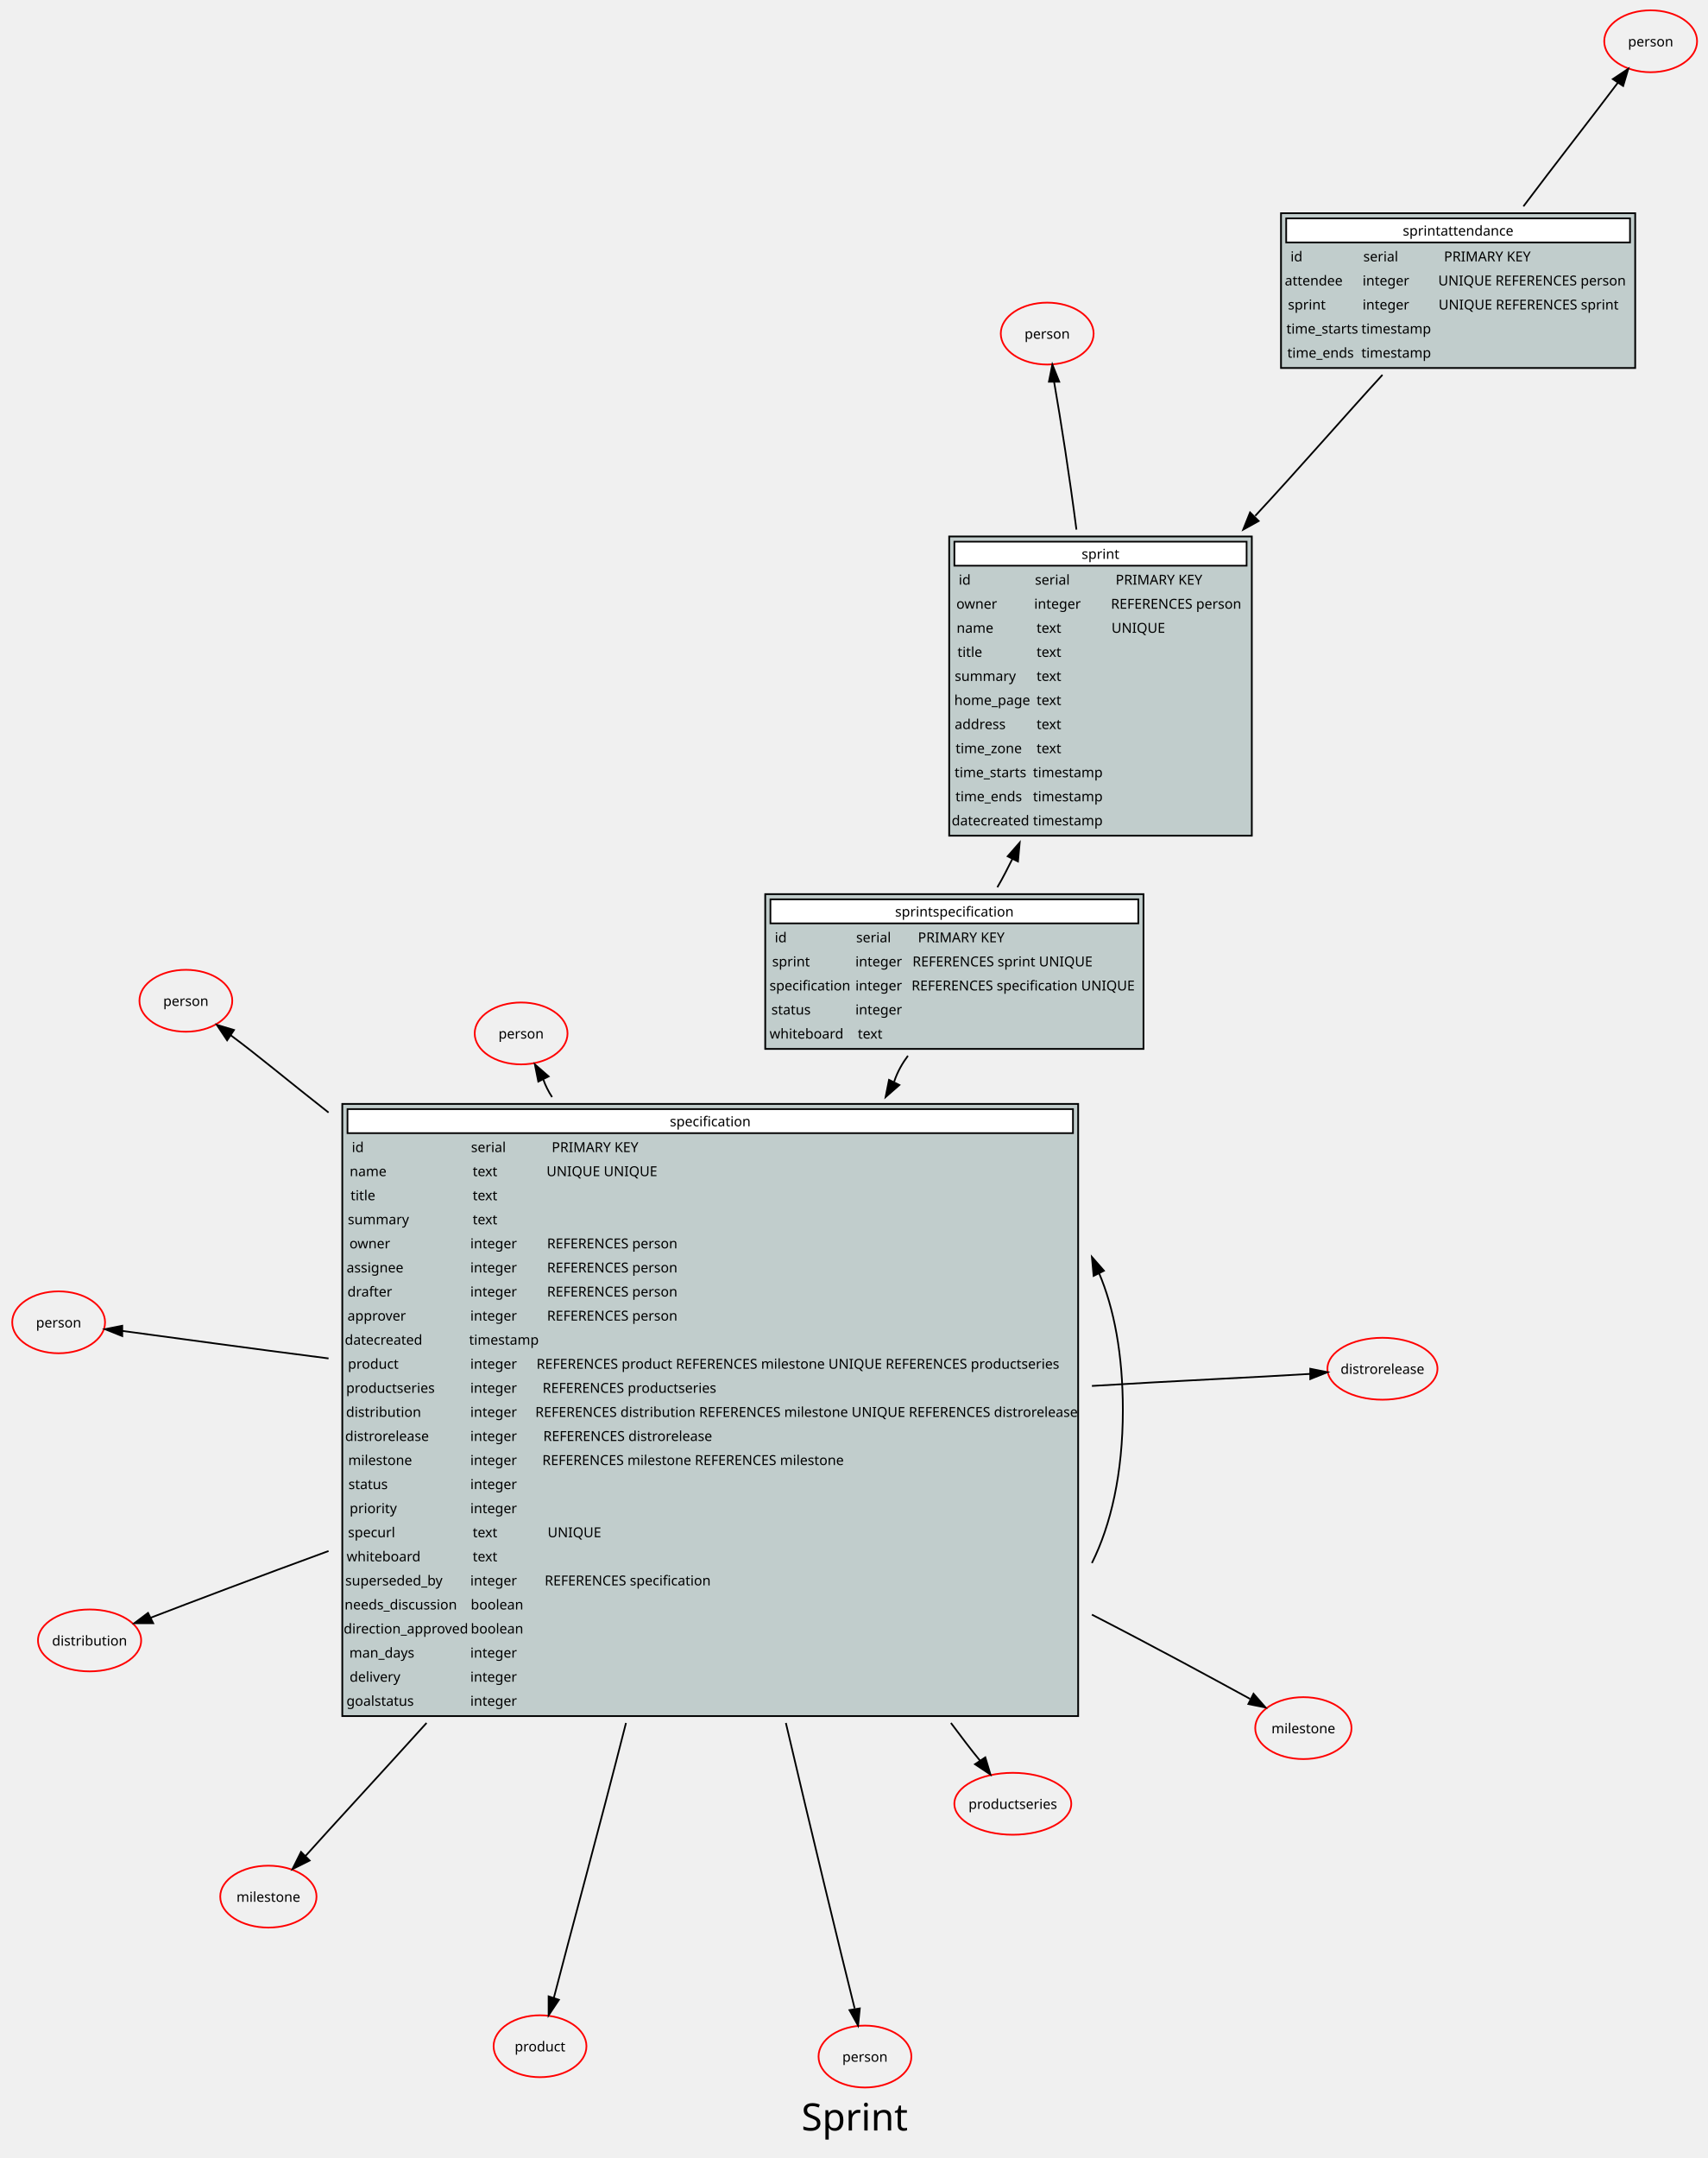
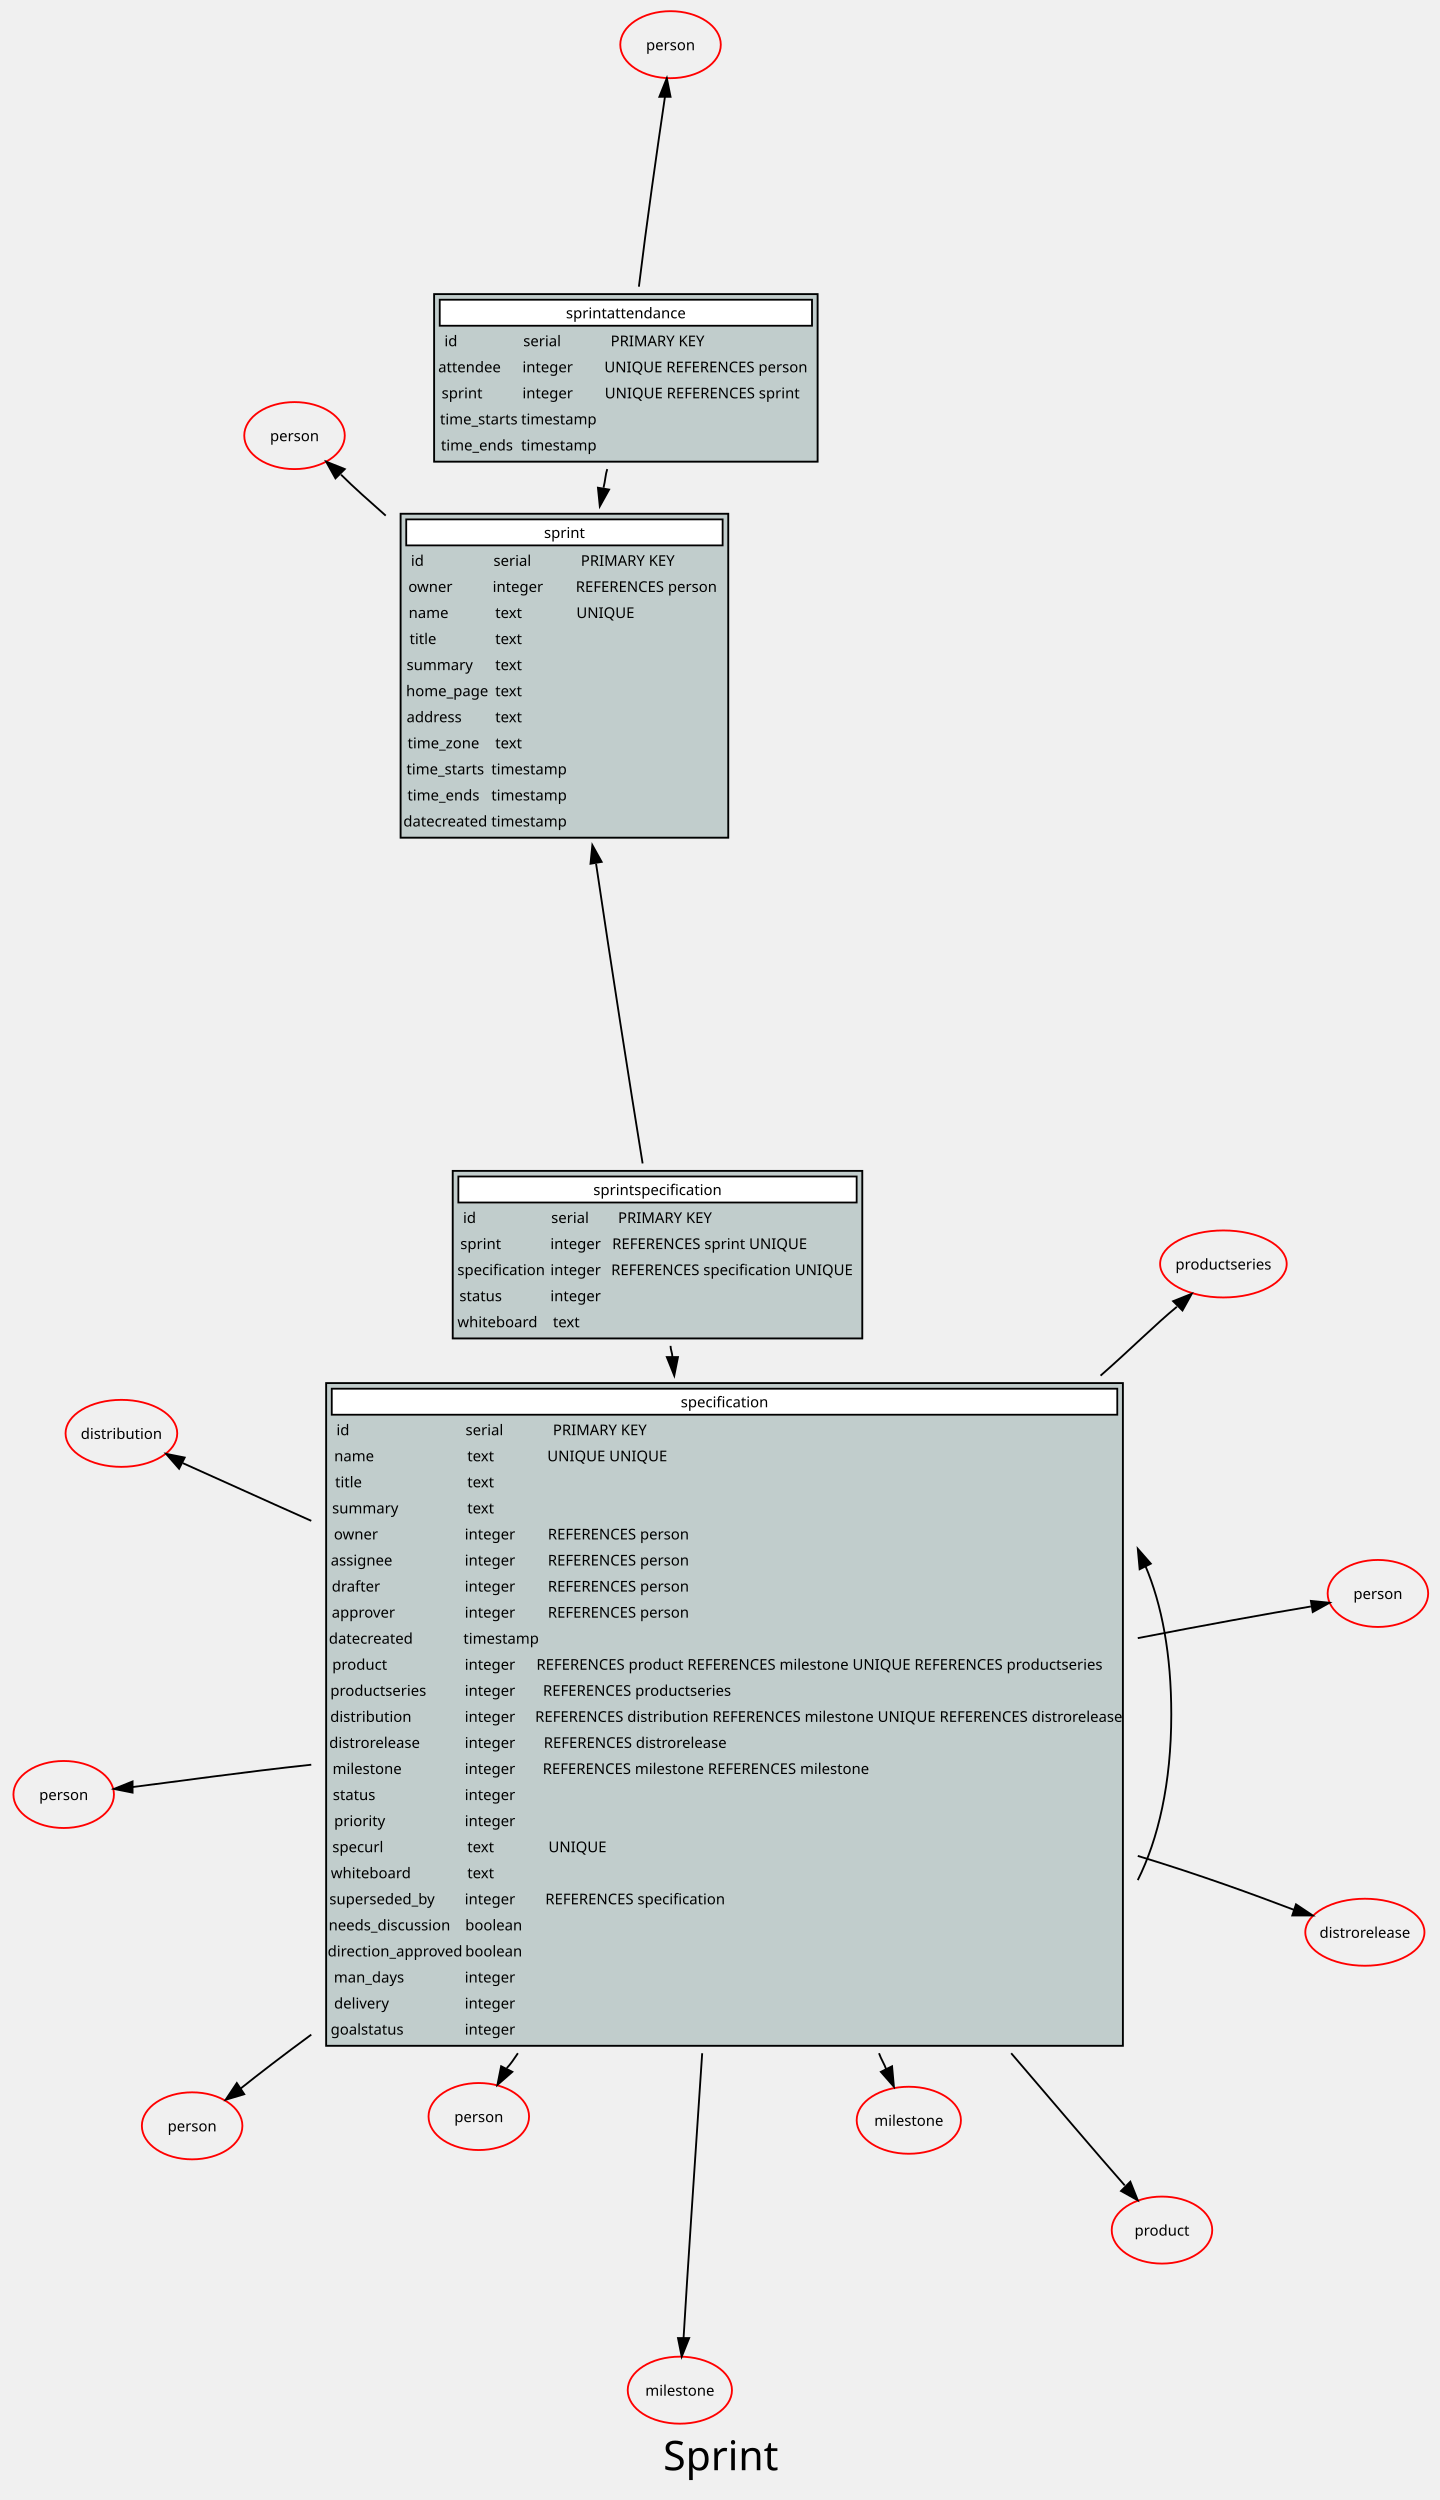
- <svg xmlns="http://www.w3.org/2000/svg" width="994px" height="1256px" viewBox="-1 -1 993 1255">
+ <svg xmlns="http://www.w3.org/2000/svg" width="774px" height="1344px" viewBox="-1 -1 773 1343">
  <g id="graph0" class="graph" style="font-family:Times-Roman;font-size:14.00;">
-     <text text-anchor="middle" style="font-size:22.00;" x="496" y="1238">Sprint</text>
+     <text text-anchor="middle" style="font-size:22.00;" x="386" y="1326">Sprint</text>
    <g id="node1" class="node">
-       <polygon style="fill:#c1cdcc;stroke:#c1cdcc;" points="198,997 198,641 626,641 626,997 198,997" />
-       <polygon style="fill:white;stroke:white;" points="201,658 201,644 623,644 623,658 201,658" />
-       <text text-anchor="middle" style="font-size:8.00;" x="412" y="654">specification</text>
-       <polygon style="fill:none;stroke:black;" points="201,658 201,644 623,644 623,658 201,658" />
-       <text text-anchor="middle" style="font-size:8.00;" x="207" y="669">id</text>
-       <text text-anchor="middle" style="font-size:8.00;" x="283" y="669">serial</text>
-       <text text-anchor="middle" style="font-size:8.00;" x="345" y="669"> PRIMARY KEY </text>
-       <text text-anchor="middle" style="font-size:8.00;" x="213" y="683">name</text>
-       <text text-anchor="middle" style="font-size:8.00;" x="281" y="683">text</text>
-       <text text-anchor="middle" style="font-size:8.00;" x="349" y="683"> UNIQUE UNIQUE </text>
-       <text text-anchor="middle" style="font-size:8.00;" x="210" y="697">title</text>
-       <text text-anchor="middle" style="font-size:8.00;" x="281" y="697">text</text>
-       <text text-anchor="middle" style="font-size:8.00;" x="219" y="711">summary</text>
-       <text text-anchor="middle" style="font-size:8.00;" x="281" y="711">text</text>
-       <text text-anchor="middle" style="font-size:8.00;" x="214" y="725">owner</text>
-       <text text-anchor="middle" style="font-size:8.00;" x="286" y="725">integer</text>
-       <text text-anchor="middle" style="font-size:8.00;" x="355" y="725"> REFERENCES person </text>
-       <text text-anchor="middle" style="font-size:8.00;" x="217" y="739">assignee</text>
-       <text text-anchor="middle" style="font-size:8.00;" x="286" y="739">integer</text>
-       <text text-anchor="middle" style="font-size:8.00;" x="355" y="739"> REFERENCES person </text>
-       <text text-anchor="middle" style="font-size:8.00;" x="214" y="753">drafter</text>
-       <text text-anchor="middle" style="font-size:8.00;" x="286" y="753">integer</text>
-       <text text-anchor="middle" style="font-size:8.00;" x="355" y="753"> REFERENCES person </text>
-       <text text-anchor="middle" style="font-size:8.00;" x="218" y="767">approver</text>
-       <text text-anchor="middle" style="font-size:8.00;" x="286" y="767">integer</text>
-       <text text-anchor="middle" style="font-size:8.00;" x="355" y="767"> REFERENCES person </text>
-       <text text-anchor="middle" style="font-size:8.00;" x="222" y="781">datecreated</text>
-       <text text-anchor="middle" style="font-size:8.00;" x="292" y="781">timestamp</text>
-       <text text-anchor="middle" style="font-size:8.00;" x="216" y="795">product</text>
-       <text text-anchor="middle" style="font-size:8.00;" x="286" y="795">integer</text>
-       <text text-anchor="middle" style="font-size:8.00;" x="463" y="795"> REFERENCES product REFERENCES milestone UNIQUE REFERENCES productseries </text>
-       <text text-anchor="middle" style="font-size:8.00;" x="226" y="809">productseries</text>
-       <text text-anchor="middle" style="font-size:8.00;" x="286" y="809">integer</text>
-       <text text-anchor="middle" style="font-size:8.00;" x="365" y="809"> REFERENCES productseries </text>
-       <text text-anchor="middle" style="font-size:8.00;" x="222" y="823">distribution</text>
-       <text text-anchor="middle" style="font-size:8.00;" x="286" y="823">integer</text>
-       <text text-anchor="middle" style="font-size:8.00;" x="468" y="823"> REFERENCES distribution REFERENCES milestone UNIQUE REFERENCES distrorelease </text>
-       <text text-anchor="middle" style="font-size:8.00;" x="224" y="837">distrorelease</text>
-       <text text-anchor="middle" style="font-size:8.00;" x="286" y="837">integer</text>
-       <text text-anchor="middle" style="font-size:8.00;" x="364" y="837"> REFERENCES distrorelease </text>
-       <text text-anchor="middle" style="font-size:8.00;" x="220" y="851">milestone</text>
-       <text text-anchor="middle" style="font-size:8.00;" x="286" y="851">integer</text>
-       <text text-anchor="middle" style="font-size:8.00;" x="402" y="851"> REFERENCES milestone REFERENCES milestone </text>
-       <text text-anchor="middle" style="font-size:8.00;" x="213" y="865">status</text>
-       <text text-anchor="middle" style="font-size:8.00;" x="286" y="865">integer</text>
-       <text text-anchor="middle" style="font-size:8.00;" x="216" y="879">priority</text>
-       <text text-anchor="middle" style="font-size:8.00;" x="286" y="879">integer</text>
-       <text text-anchor="middle" style="font-size:8.00;" x="215" y="893">specurl</text>
-       <text text-anchor="middle" style="font-size:8.00;" x="281" y="893">text</text>
-       <text text-anchor="middle" style="font-size:8.00;" x="333" y="893"> UNIQUE </text>
-       <text text-anchor="middle" style="font-size:8.00;" x="222" y="907">whiteboard</text>
-       <text text-anchor="middle" style="font-size:8.00;" x="281" y="907">text</text>
-       <text text-anchor="middle" style="font-size:8.00;" x="228" y="921">superseded_by</text>
-       <text text-anchor="middle" style="font-size:8.00;" x="286" y="921">integer</text>
-       <text text-anchor="middle" style="font-size:8.00;" x="364" y="921"> REFERENCES specification </text>
-       <text text-anchor="middle" style="font-size:8.00;" x="232" y="935">needs_discussion</text>
-       <text text-anchor="middle" style="font-size:8.00;" x="288" y="935">boolean</text>
-       <text text-anchor="middle" style="font-size:8.00;" x="235" y="949">direction_approved</text>
-       <text text-anchor="middle" style="font-size:8.00;" x="288" y="949">boolean</text>
-       <text text-anchor="middle" style="font-size:8.00;" x="221" y="963">man_days</text>
-       <text text-anchor="middle" style="font-size:8.00;" x="286" y="963">integer</text>
-       <text text-anchor="middle" style="font-size:8.00;" x="217" y="977">delivery</text>
-       <text text-anchor="middle" style="font-size:8.00;" x="286" y="977">integer</text>
-       <text text-anchor="middle" style="font-size:8.00;" x="220" y="991">goalstatus</text>
-       <text text-anchor="middle" style="font-size:8.00;" x="286" y="991">integer</text>
-       <polygon style="fill:none;stroke:black;" points="198,997 198,641 626,641 626,997 198,997" />
+       <polygon style="fill:#c1cdcc;stroke:#c1cdcc;" points="174,1098 174,742 602,742 602,1098 174,1098" />
+       <polygon style="fill:white;stroke:white;" points="177,759 177,745 599,745 599,759 177,759" />
+       <text text-anchor="middle" style="font-size:8.00;" x="388" y="755">specification</text>
+       <polygon style="fill:none;stroke:black;" points="177,759 177,745 599,745 599,759 177,759" />
+       <text text-anchor="middle" style="font-size:8.00;" x="183" y="770">id</text>
+       <text text-anchor="middle" style="font-size:8.00;" x="259" y="770">serial</text>
+       <text text-anchor="middle" style="font-size:8.00;" x="321" y="770"> PRIMARY KEY </text>
+       <text text-anchor="middle" style="font-size:8.00;" x="189" y="784">name</text>
+       <text text-anchor="middle" style="font-size:8.00;" x="257" y="784">text</text>
+       <text text-anchor="middle" style="font-size:8.00;" x="325" y="784"> UNIQUE UNIQUE </text>
+       <text text-anchor="middle" style="font-size:8.00;" x="186" y="798">title</text>
+       <text text-anchor="middle" style="font-size:8.00;" x="257" y="798">text</text>
+       <text text-anchor="middle" style="font-size:8.00;" x="195" y="812">summary</text>
+       <text text-anchor="middle" style="font-size:8.00;" x="257" y="812">text</text>
+       <text text-anchor="middle" style="font-size:8.00;" x="190" y="826">owner</text>
+       <text text-anchor="middle" style="font-size:8.00;" x="262" y="826">integer</text>
+       <text text-anchor="middle" style="font-size:8.00;" x="331" y="826"> REFERENCES person </text>
+       <text text-anchor="middle" style="font-size:8.00;" x="193" y="840">assignee</text>
+       <text text-anchor="middle" style="font-size:8.00;" x="262" y="840">integer</text>
+       <text text-anchor="middle" style="font-size:8.00;" x="331" y="840"> REFERENCES person </text>
+       <text text-anchor="middle" style="font-size:8.00;" x="190" y="854">drafter</text>
+       <text text-anchor="middle" style="font-size:8.00;" x="262" y="854">integer</text>
+       <text text-anchor="middle" style="font-size:8.00;" x="331" y="854"> REFERENCES person </text>
+       <text text-anchor="middle" style="font-size:8.00;" x="194" y="868">approver</text>
+       <text text-anchor="middle" style="font-size:8.00;" x="262" y="868">integer</text>
+       <text text-anchor="middle" style="font-size:8.00;" x="331" y="868"> REFERENCES person </text>
+       <text text-anchor="middle" style="font-size:8.00;" x="198" y="882">datecreated</text>
+       <text text-anchor="middle" style="font-size:8.00;" x="268" y="882">timestamp</text>
+       <text text-anchor="middle" style="font-size:8.00;" x="192" y="896">product</text>
+       <text text-anchor="middle" style="font-size:8.00;" x="262" y="896">integer</text>
+       <text text-anchor="middle" style="font-size:8.00;" x="439" y="896"> REFERENCES product REFERENCES milestone UNIQUE REFERENCES productseries </text>
+       <text text-anchor="middle" style="font-size:8.00;" x="202" y="910">productseries</text>
+       <text text-anchor="middle" style="font-size:8.00;" x="262" y="910">integer</text>
+       <text text-anchor="middle" style="font-size:8.00;" x="341" y="910"> REFERENCES productseries </text>
+       <text text-anchor="middle" style="font-size:8.00;" x="198" y="924">distribution</text>
+       <text text-anchor="middle" style="font-size:8.00;" x="262" y="924">integer</text>
+       <text text-anchor="middle" style="font-size:8.00;" x="444" y="924"> REFERENCES distribution REFERENCES milestone UNIQUE REFERENCES distrorelease </text>
+       <text text-anchor="middle" style="font-size:8.00;" x="200" y="938">distrorelease</text>
+       <text text-anchor="middle" style="font-size:8.00;" x="262" y="938">integer</text>
+       <text text-anchor="middle" style="font-size:8.00;" x="340" y="938"> REFERENCES distrorelease </text>
+       <text text-anchor="middle" style="font-size:8.00;" x="196" y="952">milestone</text>
+       <text text-anchor="middle" style="font-size:8.00;" x="262" y="952">integer</text>
+       <text text-anchor="middle" style="font-size:8.00;" x="378" y="952"> REFERENCES milestone REFERENCES milestone </text>
+       <text text-anchor="middle" style="font-size:8.00;" x="189" y="966">status</text>
+       <text text-anchor="middle" style="font-size:8.00;" x="262" y="966">integer</text>
+       <text text-anchor="middle" style="font-size:8.00;" x="192" y="980">priority</text>
+       <text text-anchor="middle" style="font-size:8.00;" x="262" y="980">integer</text>
+       <text text-anchor="middle" style="font-size:8.00;" x="191" y="994">specurl</text>
+       <text text-anchor="middle" style="font-size:8.00;" x="257" y="994">text</text>
+       <text text-anchor="middle" style="font-size:8.00;" x="309" y="994"> UNIQUE </text>
+       <text text-anchor="middle" style="font-size:8.00;" x="198" y="1008">whiteboard</text>
+       <text text-anchor="middle" style="font-size:8.00;" x="257" y="1008">text</text>
+       <text text-anchor="middle" style="font-size:8.00;" x="204" y="1022">superseded_by</text>
+       <text text-anchor="middle" style="font-size:8.00;" x="262" y="1022">integer</text>
+       <text text-anchor="middle" style="font-size:8.00;" x="340" y="1022"> REFERENCES specification </text>
+       <text text-anchor="middle" style="font-size:8.00;" x="208" y="1036">needs_discussion</text>
+       <text text-anchor="middle" style="font-size:8.00;" x="264" y="1036">boolean</text>
+       <text text-anchor="middle" style="font-size:8.00;" x="211" y="1050">direction_approved</text>
+       <text text-anchor="middle" style="font-size:8.00;" x="264" y="1050">boolean</text>
+       <text text-anchor="middle" style="font-size:8.00;" x="197" y="1064">man_days</text>
+       <text text-anchor="middle" style="font-size:8.00;" x="262" y="1064">integer</text>
+       <text text-anchor="middle" style="font-size:8.00;" x="193" y="1078">delivery</text>
+       <text text-anchor="middle" style="font-size:8.00;" x="262" y="1078">integer</text>
+       <text text-anchor="middle" style="font-size:8.00;" x="196" y="1092">goalstatus</text>
+       <text text-anchor="middle" style="font-size:8.00;" x="262" y="1092">integer</text>
+       <polygon style="fill:none;stroke:black;" points="174,1098 174,742 602,742 602,1098 174,1098" />
    </g>
    <g id="edge22" class="edge">
-       <path style="fill:none;stroke:black;" d="M634,908C645,886 652,856 652,819 652,787 647,760 638,739" />
-       <polygon style="fill:black;stroke:black;" points="635,741 634,730 641,738 635,741" />
+       <path style="fill:none;stroke:black;" d="M610,1009C621,987 628,957 628,920 628,888 623,861 614,840" />
+       <polygon style="fill:black;stroke:black;" points="611,842 610,831 617,839 611,842" />
    </g>
    <g id="node5" class="node">
-       <ellipse cx="302" cy="600" rx="27" ry="18" style="fill:none;stroke:red;" />
-       <text text-anchor="middle" style="font-size:8.00;" x="302" y="603">person</text>
+       <ellipse cx="739" cy="855" rx="27" ry="18" style="fill:none;stroke:red;" />
+       <text text-anchor="middle" style="font-size:8.00;" x="739" y="858">person</text>
    </g>
    <g id="edge2" class="edge">
-       <path style="fill:none;stroke:black;" d="M320,637C318,634 316,630 315,627" />
-       <polygon style="fill:black;stroke:black;" points="312,628 310,618 318,625 312,628" />
+       <path style="fill:none;stroke:black;" d="M610,879C646,872 679,866 703,862" />
+       <polygon style="fill:black;stroke:black;" points="703,859 713,860 704,865 703,859" />
    </g>
    <g id="node7" class="node">
-       <ellipse cx="107" cy="581" rx="27" ry="18" style="fill:none;stroke:red;" />
-       <text text-anchor="middle" style="font-size:8.00;" x="107" y="584">person</text>
+       <ellipse cx="33" cy="963" rx="27" ry="18" style="fill:none;stroke:red;" />
+       <text text-anchor="middle" style="font-size:8.00;" x="33" y="966">person</text>
    </g>
    <g id="edge4" class="edge">
-       <path style="fill:none;stroke:black;" d="M190,646C167,628 148,612 133,601" />
-       <polygon style="fill:black;stroke:black;" points="131,604 125,595 135,598 131,604" />
+       <path style="fill:none;stroke:black;" d="M166,947C129,951 94,956 70,959" />
+       <polygon style="fill:black;stroke:black;" points="70,962 60,960 70,956 70,962" />
    </g>
    <g id="node9" class="node">
-       <ellipse cx="33" cy="768" rx="27" ry="18" style="fill:none;stroke:red;" />
-       <text text-anchor="middle" style="font-size:8.00;" x="33" y="771">person</text>
+       <ellipse cx="102" cy="1141" rx="27" ry="18" style="fill:none;stroke:red;" />
+       <text text-anchor="middle" style="font-size:8.00;" x="102" y="1144">person</text>
    </g>
    <g id="edge6" class="edge">
-       <path style="fill:none;stroke:black;" d="M190,789C143,783 100,777 70,773" />
-       <polygon style="fill:black;stroke:black;" points="70,776 60,772 70,770 70,776" />
+       <path style="fill:none;stroke:black;" d="M166,1092C151,1103 138,1113 128,1121" />
+       <polygon style="fill:black;stroke:black;" points="130,1124 120,1127 126,1118 130,1124" />
    </g>
    <g id="node11" class="node">
-       <ellipse cx="502" cy="1195" rx="27" ry="18" style="fill:none;stroke:red;" />
-       <text text-anchor="middle" style="font-size:8.00;" x="502" y="1198">person</text>
+       <ellipse cx="256" cy="1136" rx="27" ry="18" style="fill:none;stroke:red;" />
+       <text text-anchor="middle" style="font-size:8.00;" x="256" y="1139">person</text>
    </g>
    <g id="edge8" class="edge">
-       <path style="fill:none;stroke:black;" d="M456,1001C471,1065 487,1131 496,1167" />
-       <polygon style="fill:black;stroke:black;" points="499,1167 498,1177 493,1168 499,1167" />
+       <path style="fill:none;stroke:black;" d="M277,1102C275,1105 273,1108 271,1110" />
+       <polygon style="fill:black;stroke:black;" points="274,1112 266,1119 268,1109 274,1112" />
    </g>
    <g id="node13" class="node">
-       <ellipse cx="313" cy="1189" rx="27" ry="18" style="fill:none;stroke:red;" />
-       <text text-anchor="middle" style="font-size:8.00;" x="313" y="1192">product</text>
+       <ellipse cx="623" cy="1197" rx="27" ry="18" style="fill:none;stroke:red;" />
+       <text text-anchor="middle" style="font-size:8.00;" x="623" y="1200">product</text>
    </g>
    <g id="edge10" class="edge">
-       <path style="fill:none;stroke:black;" d="M363,1001C347,1064 330,1126 321,1161" />
-       <polygon style="fill:black;stroke:black;" points="324,1162 318,1171 318,1160 324,1162" />
+       <path style="fill:none;stroke:black;" d="M542,1102C566,1130 588,1156 603,1173" />
+       <polygon style="fill:black;stroke:black;" points="606,1171 610,1181 601,1176 606,1171" />
    </g>
    <g id="node15" class="node">
-       <ellipse cx="155" cy="1102" rx="28" ry="18" style="fill:none;stroke:red;" />
-       <text text-anchor="middle" style="font-size:8.00;" x="155" y="1105">milestone</text>
+       <ellipse cx="364" cy="1283" rx="28" ry="18" style="fill:none;stroke:red;" />
+       <text text-anchor="middle" style="font-size:8.00;" x="364" y="1286">milestone</text>
    </g>
    <g id="edge12" class="edge">
-       <path style="fill:none;stroke:black;" d="M247,1001C219,1032 193,1060 176,1079" />
-       <polygon style="fill:black;stroke:black;" points="179,1081 169,1086 174,1076 179,1081" />
+       <path style="fill:none;stroke:black;" d="M376,1102C372,1162 368,1221 366,1255" />
+       <polygon style="fill:black;stroke:black;" points="369,1255 365,1265 363,1255 369,1255" />
    </g>
    <g id="node17" class="node">
-       <ellipse cx="588" cy="1048" rx="34" ry="18" style="fill:none;stroke:red;" />
-       <text text-anchor="middle" style="font-size:8.00;" x="588" y="1051">productseries</text>
+       <ellipse cx="656" cy="678" rx="34" ry="18" style="fill:none;stroke:red;" />
+       <text text-anchor="middle" style="font-size:8.00;" x="656" y="681">productseries</text>
    </g>
    <g id="edge14" class="edge">
-       <path style="fill:none;stroke:black;" d="M552,1001C558,1009 564,1017 569,1023" />
-       <polygon style="fill:black;stroke:black;" points="572,1021 575,1031 566,1025 572,1021" />
+       <path style="fill:none;stroke:black;" d="M590,738C606,724 620,710 631,701" />
+       <polygon style="fill:black;stroke:black;" points="629,698 639,694 634,703 629,698" />
    </g>
    <g id="node19" class="node">
-       <ellipse cx="51" cy="953" rx="30" ry="18" style="fill:none;stroke:red;" />
-       <text text-anchor="middle" style="font-size:8.00;" x="51" y="956">distribution</text>
+       <ellipse cx="64" cy="769" rx="30" ry="18" style="fill:none;stroke:red;" />
+       <text text-anchor="middle" style="font-size:8.00;" x="64" y="772">distribution</text>
    </g>
    <g id="edge16" class="edge">
-       <path style="fill:none;stroke:black;" d="M190,901C149,916 112,930 86,940" />
-       <polygon style="fill:black;stroke:black;" points="88,943 77,943 85,937 88,943" />
+       <path style="fill:none;stroke:black;" d="M166,816C139,804 115,793 97,785" />
+       <polygon style="fill:black;stroke:black;" points="95,788 88,780 98,782 95,788" />
    </g>
    <g id="node21" class="node">
-       <ellipse cx="757" cy="1004" rx="28" ry="18" style="fill:none;stroke:red;" />
-       <text text-anchor="middle" style="font-size:8.00;" x="757" y="1007">milestone</text>
+       <ellipse cx="487" cy="1138" rx="28" ry="18" style="fill:none;stroke:red;" />
+       <text text-anchor="middle" style="font-size:8.00;" x="487" y="1141">milestone</text>
    </g>
    <g id="edge18" class="edge">
-       <path style="fill:none;stroke:black;" d="M634,938C671,957 704,975 726,987" />
-       <polygon style="fill:black;stroke:black;" points="728,984 735,992 725,990 728,984" />
+       <path style="fill:none;stroke:black;" d="M471,1102C472,1105 474,1108 475,1111" />
+       <polygon style="fill:black;stroke:black;" points="478,1109 479,1120 472,1112 478,1109" />
    </g>
    <g id="node23" class="node">
-       <ellipse cx="803" cy="795" rx="32" ry="18" style="fill:none;stroke:red;" />
-       <text text-anchor="middle" style="font-size:8.00;" x="803" y="798">distrorelease</text>
+       <ellipse cx="732" cy="1037" rx="32" ry="18" style="fill:none;stroke:red;" />
+       <text text-anchor="middle" style="font-size:8.00;" x="732" y="1040">distrorelease</text>
    </g>
    <g id="edge20" class="edge">
-       <path style="fill:none;stroke:black;" d="M634,805C683,802 729,800 761,798" />
-       <polygon style="fill:black;stroke:black;" points="761,795 771,797 761,801 761,795" />
+       <path style="fill:none;stroke:black;" d="M610,996C643,1006 673,1017 694,1025" />
+       <polygon style="fill:black;stroke:black;" points="695,1022 704,1028 693,1028 695,1022" />
    </g>
    <g id="node2" class="node">
-       <polygon style="fill:#c1cdcc;stroke:#c1cdcc;" points="551,485 551,311 727,311 727,485 551,485" />
-       <polygon style="fill:white;stroke:white;" points="554,328 554,314 724,314 724,328 554,328" />
-       <text text-anchor="middle" style="font-size:8.00;" x="639" y="324">sprint</text>
-       <polygon style="fill:none;stroke:black;" points="554,328 554,314 724,314 724,328 554,328" />
-       <text text-anchor="middle" style="font-size:8.00;" x="560" y="339">id</text>
-       <text text-anchor="middle" style="font-size:8.00;" x="611" y="339">serial</text>
-       <text text-anchor="middle" style="font-size:8.00;" x="673" y="339"> PRIMARY KEY </text>
-       <text text-anchor="middle" style="font-size:8.00;" x="567" y="353">owner</text>
-       <text text-anchor="middle" style="font-size:8.00;" x="614" y="353">integer</text>
-       <text text-anchor="middle" style="font-size:8.00;" x="683" y="353"> REFERENCES person </text>
-       <text text-anchor="middle" style="font-size:8.00;" x="566" y="367">name</text>
-       <text text-anchor="middle" style="font-size:8.00;" x="609" y="367">text</text>
-       <text text-anchor="middle" style="font-size:8.00;" x="661" y="367"> UNIQUE </text>
-       <text text-anchor="middle" style="font-size:8.00;" x="563" y="381">title</text>
-       <text text-anchor="middle" style="font-size:8.00;" x="609" y="381">text</text>
-       <text text-anchor="middle" style="font-size:8.00;" x="572" y="395">summary</text>
-       <text text-anchor="middle" style="font-size:8.00;" x="609" y="395">text</text>
-       <text text-anchor="middle" style="font-size:8.00;" x="576" y="409">home_page</text>
-       <text text-anchor="middle" style="font-size:8.00;" x="609" y="409">text</text>
-       <text text-anchor="middle" style="font-size:8.00;" x="569" y="423">address</text>
-       <text text-anchor="middle" style="font-size:8.00;" x="609" y="423">text</text>
-       <text text-anchor="middle" style="font-size:8.00;" x="574" y="437">time_zone</text>
-       <text text-anchor="middle" style="font-size:8.00;" x="609" y="437">text</text>
-       <text text-anchor="middle" style="font-size:8.00;" x="575" y="451">time_starts</text>
-       <text text-anchor="middle" style="font-size:8.00;" x="620" y="451">timestamp</text>
-       <text text-anchor="middle" style="font-size:8.00;" x="574" y="465">time_ends</text>
-       <text text-anchor="middle" style="font-size:8.00;" x="620" y="465">timestamp</text>
-       <text text-anchor="middle" style="font-size:8.00;" x="575" y="479">datecreated</text>
-       <text text-anchor="middle" style="font-size:8.00;" x="620" y="479">timestamp</text>
-       <polygon style="fill:none;stroke:black;" points="551,485 551,311 727,311 727,485 551,485" />
+       <polygon style="fill:#c1cdcc;stroke:#c1cdcc;" points="214,449 214,275 390,275 390,449 214,449" />
+       <polygon style="fill:white;stroke:white;" points="217,292 217,278 387,278 387,292 217,292" />
+       <text text-anchor="middle" style="font-size:8.00;" x="302" y="288">sprint</text>
+       <polygon style="fill:none;stroke:black;" points="217,292 217,278 387,278 387,292 217,292" />
+       <text text-anchor="middle" style="font-size:8.00;" x="223" y="303">id</text>
+       <text text-anchor="middle" style="font-size:8.00;" x="274" y="303">serial</text>
+       <text text-anchor="middle" style="font-size:8.00;" x="336" y="303"> PRIMARY KEY </text>
+       <text text-anchor="middle" style="font-size:8.00;" x="230" y="317">owner</text>
+       <text text-anchor="middle" style="font-size:8.00;" x="277" y="317">integer</text>
+       <text text-anchor="middle" style="font-size:8.00;" x="346" y="317"> REFERENCES person </text>
+       <text text-anchor="middle" style="font-size:8.00;" x="229" y="331">name</text>
+       <text text-anchor="middle" style="font-size:8.00;" x="272" y="331">text</text>
+       <text text-anchor="middle" style="font-size:8.00;" x="324" y="331"> UNIQUE </text>
+       <text text-anchor="middle" style="font-size:8.00;" x="226" y="345">title</text>
+       <text text-anchor="middle" style="font-size:8.00;" x="272" y="345">text</text>
+       <text text-anchor="middle" style="font-size:8.00;" x="235" y="359">summary</text>
+       <text text-anchor="middle" style="font-size:8.00;" x="272" y="359">text</text>
+       <text text-anchor="middle" style="font-size:8.00;" x="239" y="373">home_page</text>
+       <text text-anchor="middle" style="font-size:8.00;" x="272" y="373">text</text>
+       <text text-anchor="middle" style="font-size:8.00;" x="232" y="387">address</text>
+       <text text-anchor="middle" style="font-size:8.00;" x="272" y="387">text</text>
+       <text text-anchor="middle" style="font-size:8.00;" x="237" y="401">time_zone</text>
+       <text text-anchor="middle" style="font-size:8.00;" x="272" y="401">text</text>
+       <text text-anchor="middle" style="font-size:8.00;" x="238" y="415">time_starts</text>
+       <text text-anchor="middle" style="font-size:8.00;" x="283" y="415">timestamp</text>
+       <text text-anchor="middle" style="font-size:8.00;" x="237" y="429">time_ends</text>
+       <text text-anchor="middle" style="font-size:8.00;" x="283" y="429">timestamp</text>
+       <text text-anchor="middle" style="font-size:8.00;" x="238" y="443">datecreated</text>
+       <text text-anchor="middle" style="font-size:8.00;" x="283" y="443">timestamp</text>
+       <polygon style="fill:none;stroke:black;" points="214,449 214,275 390,275 390,449 214,449" />
    </g>
    <g id="node26" class="node">
-       <ellipse cx="608" cy="193" rx="27" ry="18" style="fill:none;stroke:red;" />
-       <text text-anchor="middle" style="font-size:8.00;" x="608" y="196">person</text>
+       <ellipse cx="157" cy="233" rx="27" ry="18" style="fill:none;stroke:red;" />
+       <text text-anchor="middle" style="font-size:8.00;" x="157" y="236">person</text>
    </g>
    <g id="edge24" class="edge">
-       <path style="fill:none;stroke:black;" d="M625,307C621,276 616,244 612,221" />
-       <polygon style="fill:black;stroke:black;" points="609,221 611,211 615,221 609,221" />
+       <path style="fill:none;stroke:black;" d="M206,276C197,268 189,261 182,254" />
+       <polygon style="fill:black;stroke:black;" points="179,256 174,247 184,251 179,256" />
    </g>
    <g id="node3" class="node">
-       <polygon style="fill:#c1cdcc;stroke:#c1cdcc;" points="744,213 744,123 950,123 950,213 744,213" />
-       <polygon style="fill:white;stroke:white;" points="747,140 747,126 947,126 947,140 747,140" />
-       <text text-anchor="middle" style="font-size:8.00;" x="847" y="136">sprintattendance</text>
-       <polygon style="fill:none;stroke:black;" points="747,140 747,126 947,126 947,140 747,140" />
-       <text text-anchor="middle" style="font-size:8.00;" x="753" y="151">id</text>
-       <text text-anchor="middle" style="font-size:8.00;" x="802" y="151">serial</text>
-       <text text-anchor="middle" style="font-size:8.00;" x="864" y="151"> PRIMARY KEY </text>
-       <text text-anchor="middle" style="font-size:8.00;" x="763" y="165">attendee</text>
-       <text text-anchor="middle" style="font-size:8.00;" x="805" y="165">integer</text>
-       <text text-anchor="middle" style="font-size:8.00;" x="890" y="165"> UNIQUE REFERENCES person </text>
-       <text text-anchor="middle" style="font-size:8.00;" x="759" y="179">sprint</text>
-       <text text-anchor="middle" style="font-size:8.00;" x="805" y="179">integer</text>
-       <text text-anchor="middle" style="font-size:8.00;" x="888" y="179"> UNIQUE REFERENCES sprint </text>
-       <text text-anchor="middle" style="font-size:8.00;" x="768" y="193">time_starts</text>
-       <text text-anchor="middle" style="font-size:8.00;" x="811" y="193">timestamp</text>
-       <text text-anchor="middle" style="font-size:8.00;" x="767" y="207">time_ends</text>
-       <text text-anchor="middle" style="font-size:8.00;" x="811" y="207">timestamp</text>
-       <polygon style="fill:none;stroke:black;" points="744,213 744,123 950,123 950,213 744,213" />
+       <polygon style="fill:#c1cdcc;stroke:#c1cdcc;" points="232,247 232,157 438,157 438,247 232,247" />
+       <polygon style="fill:white;stroke:white;" points="235,174 235,160 435,160 435,174 235,174" />
+       <text text-anchor="middle" style="font-size:8.00;" x="335" y="170">sprintattendance</text>
+       <polygon style="fill:none;stroke:black;" points="235,174 235,160 435,160 435,174 235,174" />
+       <text text-anchor="middle" style="font-size:8.00;" x="241" y="185">id</text>
+       <text text-anchor="middle" style="font-size:8.00;" x="290" y="185">serial</text>
+       <text text-anchor="middle" style="font-size:8.00;" x="352" y="185"> PRIMARY KEY </text>
+       <text text-anchor="middle" style="font-size:8.00;" x="251" y="199">attendee</text>
+       <text text-anchor="middle" style="font-size:8.00;" x="293" y="199">integer</text>
+       <text text-anchor="middle" style="font-size:8.00;" x="378" y="199"> UNIQUE REFERENCES person </text>
+       <text text-anchor="middle" style="font-size:8.00;" x="247" y="213">sprint</text>
+       <text text-anchor="middle" style="font-size:8.00;" x="293" y="213">integer</text>
+       <text text-anchor="middle" style="font-size:8.00;" x="376" y="213"> UNIQUE REFERENCES sprint </text>
+       <text text-anchor="middle" style="font-size:8.00;" x="256" y="227">time_starts</text>
+       <text text-anchor="middle" style="font-size:8.00;" x="299" y="227">timestamp</text>
+       <text text-anchor="middle" style="font-size:8.00;" x="255" y="241">time_ends</text>
+       <text text-anchor="middle" style="font-size:8.00;" x="299" y="241">timestamp</text>
+       <polygon style="fill:none;stroke:black;" points="232,247 232,157 438,157 438,247 232,247" />
    </g>
    <g id="edge28" class="edge">
-       <path style="fill:none;stroke:black;" d="M803,217C781,241 755,271 729,299" />
-       <polygon style="fill:black;stroke:black;" points="731,302 722,307 726,297 731,302" />
+       <path style="fill:none;stroke:black;" d="M325,251C324,254 324,257 323,261" />
+       <polygon style="fill:black;stroke:black;" points="326,262 321,271 320,261 326,262" />
    </g>
    <g id="node28" class="node">
-       <ellipse cx="959" cy="23" rx="27" ry="18" style="fill:none;stroke:red;" />
-       <text text-anchor="middle" style="font-size:8.00;" x="959" y="26">person</text>
+       <ellipse cx="359" cy="23" rx="27" ry="18" style="fill:none;stroke:red;" />
+       <text text-anchor="middle" style="font-size:8.00;" x="359" y="26">person</text>
    </g>
    <g id="edge26" class="edge">
-       <path style="fill:none;stroke:black;" d="M885,119C903,95 925,67 940,47" />
-       <polygon style="fill:black;stroke:black;" points="937,45 946,39 943,49 937,45" />
+       <path style="fill:none;stroke:black;" d="M342,153C346,120 352,78 356,51" />
+       <polygon style="fill:black;stroke:black;" points="353,51 357,41 359,51 353,51" />
    </g>
    <g id="node4" class="node">
-       <polygon style="fill:#c1cdcc;stroke:#c1cdcc;" points="444,609 444,519 664,519 664,609 444,609" />
-       <polygon style="fill:white;stroke:white;" points="447,536 447,522 661,522 661,536 447,536" />
-       <text text-anchor="middle" style="font-size:8.00;" x="554" y="532">sprintspecification</text>
-       <polygon style="fill:none;stroke:black;" points="447,536 447,522 661,522 661,536 447,536" />
-       <text text-anchor="middle" style="font-size:8.00;" x="453" y="547">id</text>
-       <text text-anchor="middle" style="font-size:8.00;" x="507" y="547">serial</text>
-       <text text-anchor="middle" style="font-size:8.00;" x="558" y="547"> PRIMARY KEY </text>
-       <text text-anchor="middle" style="font-size:8.00;" x="459" y="561">sprint</text>
-       <text text-anchor="middle" style="font-size:8.00;" x="510" y="561">integer</text>
-       <text text-anchor="middle" style="font-size:8.00;" x="582" y="561"> REFERENCES sprint UNIQUE </text>
-       <text text-anchor="middle" style="font-size:8.00;" x="470" y="575">specification</text>
-       <text text-anchor="middle" style="font-size:8.00;" x="510" y="575">integer</text>
-       <text text-anchor="middle" style="font-size:8.00;" x="594" y="575"> REFERENCES specification UNIQUE </text>
-       <text text-anchor="middle" style="font-size:8.00;" x="459" y="589">status</text>
-       <text text-anchor="middle" style="font-size:8.00;" x="510" y="589">integer</text>
-       <text text-anchor="middle" style="font-size:8.00;" x="468" y="603">whiteboard</text>
-       <text text-anchor="middle" style="font-size:8.00;" x="505" y="603">text</text>
-       <polygon style="fill:none;stroke:black;" points="444,609 444,519 664,519 664,609 444,609" />
+       <polygon style="fill:#c1cdcc;stroke:#c1cdcc;" points="242,718 242,628 462,628 462,718 242,718" />
+       <polygon style="fill:white;stroke:white;" points="245,645 245,631 459,631 459,645 245,645" />
+       <text text-anchor="middle" style="font-size:8.00;" x="352" y="641">sprintspecification</text>
+       <polygon style="fill:none;stroke:black;" points="245,645 245,631 459,631 459,645 245,645" />
+       <text text-anchor="middle" style="font-size:8.00;" x="251" y="656">id</text>
+       <text text-anchor="middle" style="font-size:8.00;" x="305" y="656">serial</text>
+       <text text-anchor="middle" style="font-size:8.00;" x="356" y="656"> PRIMARY KEY </text>
+       <text text-anchor="middle" style="font-size:8.00;" x="257" y="670">sprint</text>
+       <text text-anchor="middle" style="font-size:8.00;" x="308" y="670">integer</text>
+       <text text-anchor="middle" style="font-size:8.00;" x="380" y="670"> REFERENCES sprint UNIQUE </text>
+       <text text-anchor="middle" style="font-size:8.00;" x="268" y="684">specification</text>
+       <text text-anchor="middle" style="font-size:8.00;" x="308" y="684">integer</text>
+       <text text-anchor="middle" style="font-size:8.00;" x="392" y="684"> REFERENCES specification UNIQUE </text>
+       <text text-anchor="middle" style="font-size:8.00;" x="257" y="698">status</text>
+       <text text-anchor="middle" style="font-size:8.00;" x="308" y="698">integer</text>
+       <text text-anchor="middle" style="font-size:8.00;" x="266" y="712">whiteboard</text>
+       <text text-anchor="middle" style="font-size:8.00;" x="303" y="712">text</text>
+       <polygon style="fill:none;stroke:black;" points="242,718 242,628 462,628 462,718 242,718" />
    </g>
    <g id="edge32" class="edge">
-       <path style="fill:none;stroke:black;" d="M527,613C524,617 521,622 519,628" />
-       <polygon style="fill:black;stroke:black;" points="522,630 514,637 516,627 522,630" />
+       <path style="fill:none;stroke:black;" d="M359,722C359,724 360,726 360,728" />
+       <polygon style="fill:black;stroke:black;" points="363,728 361,738 357,728 363,728" />
    </g>
    <g id="edge30" class="edge">
-       <path style="fill:none;stroke:black;" d="M579,515C582,510 585,504 588,498" />
-       <polygon style="fill:black;stroke:black;" points="585,497 592,489 591,500 585,497" />
+       <path style="fill:none;stroke:black;" d="M344,624C337,581 327,517 319,463" />
+       <polygon style="fill:black;stroke:black;" points="316,463 317,453 322,462 316,463" />
    </g>
  </g>
</svg>
